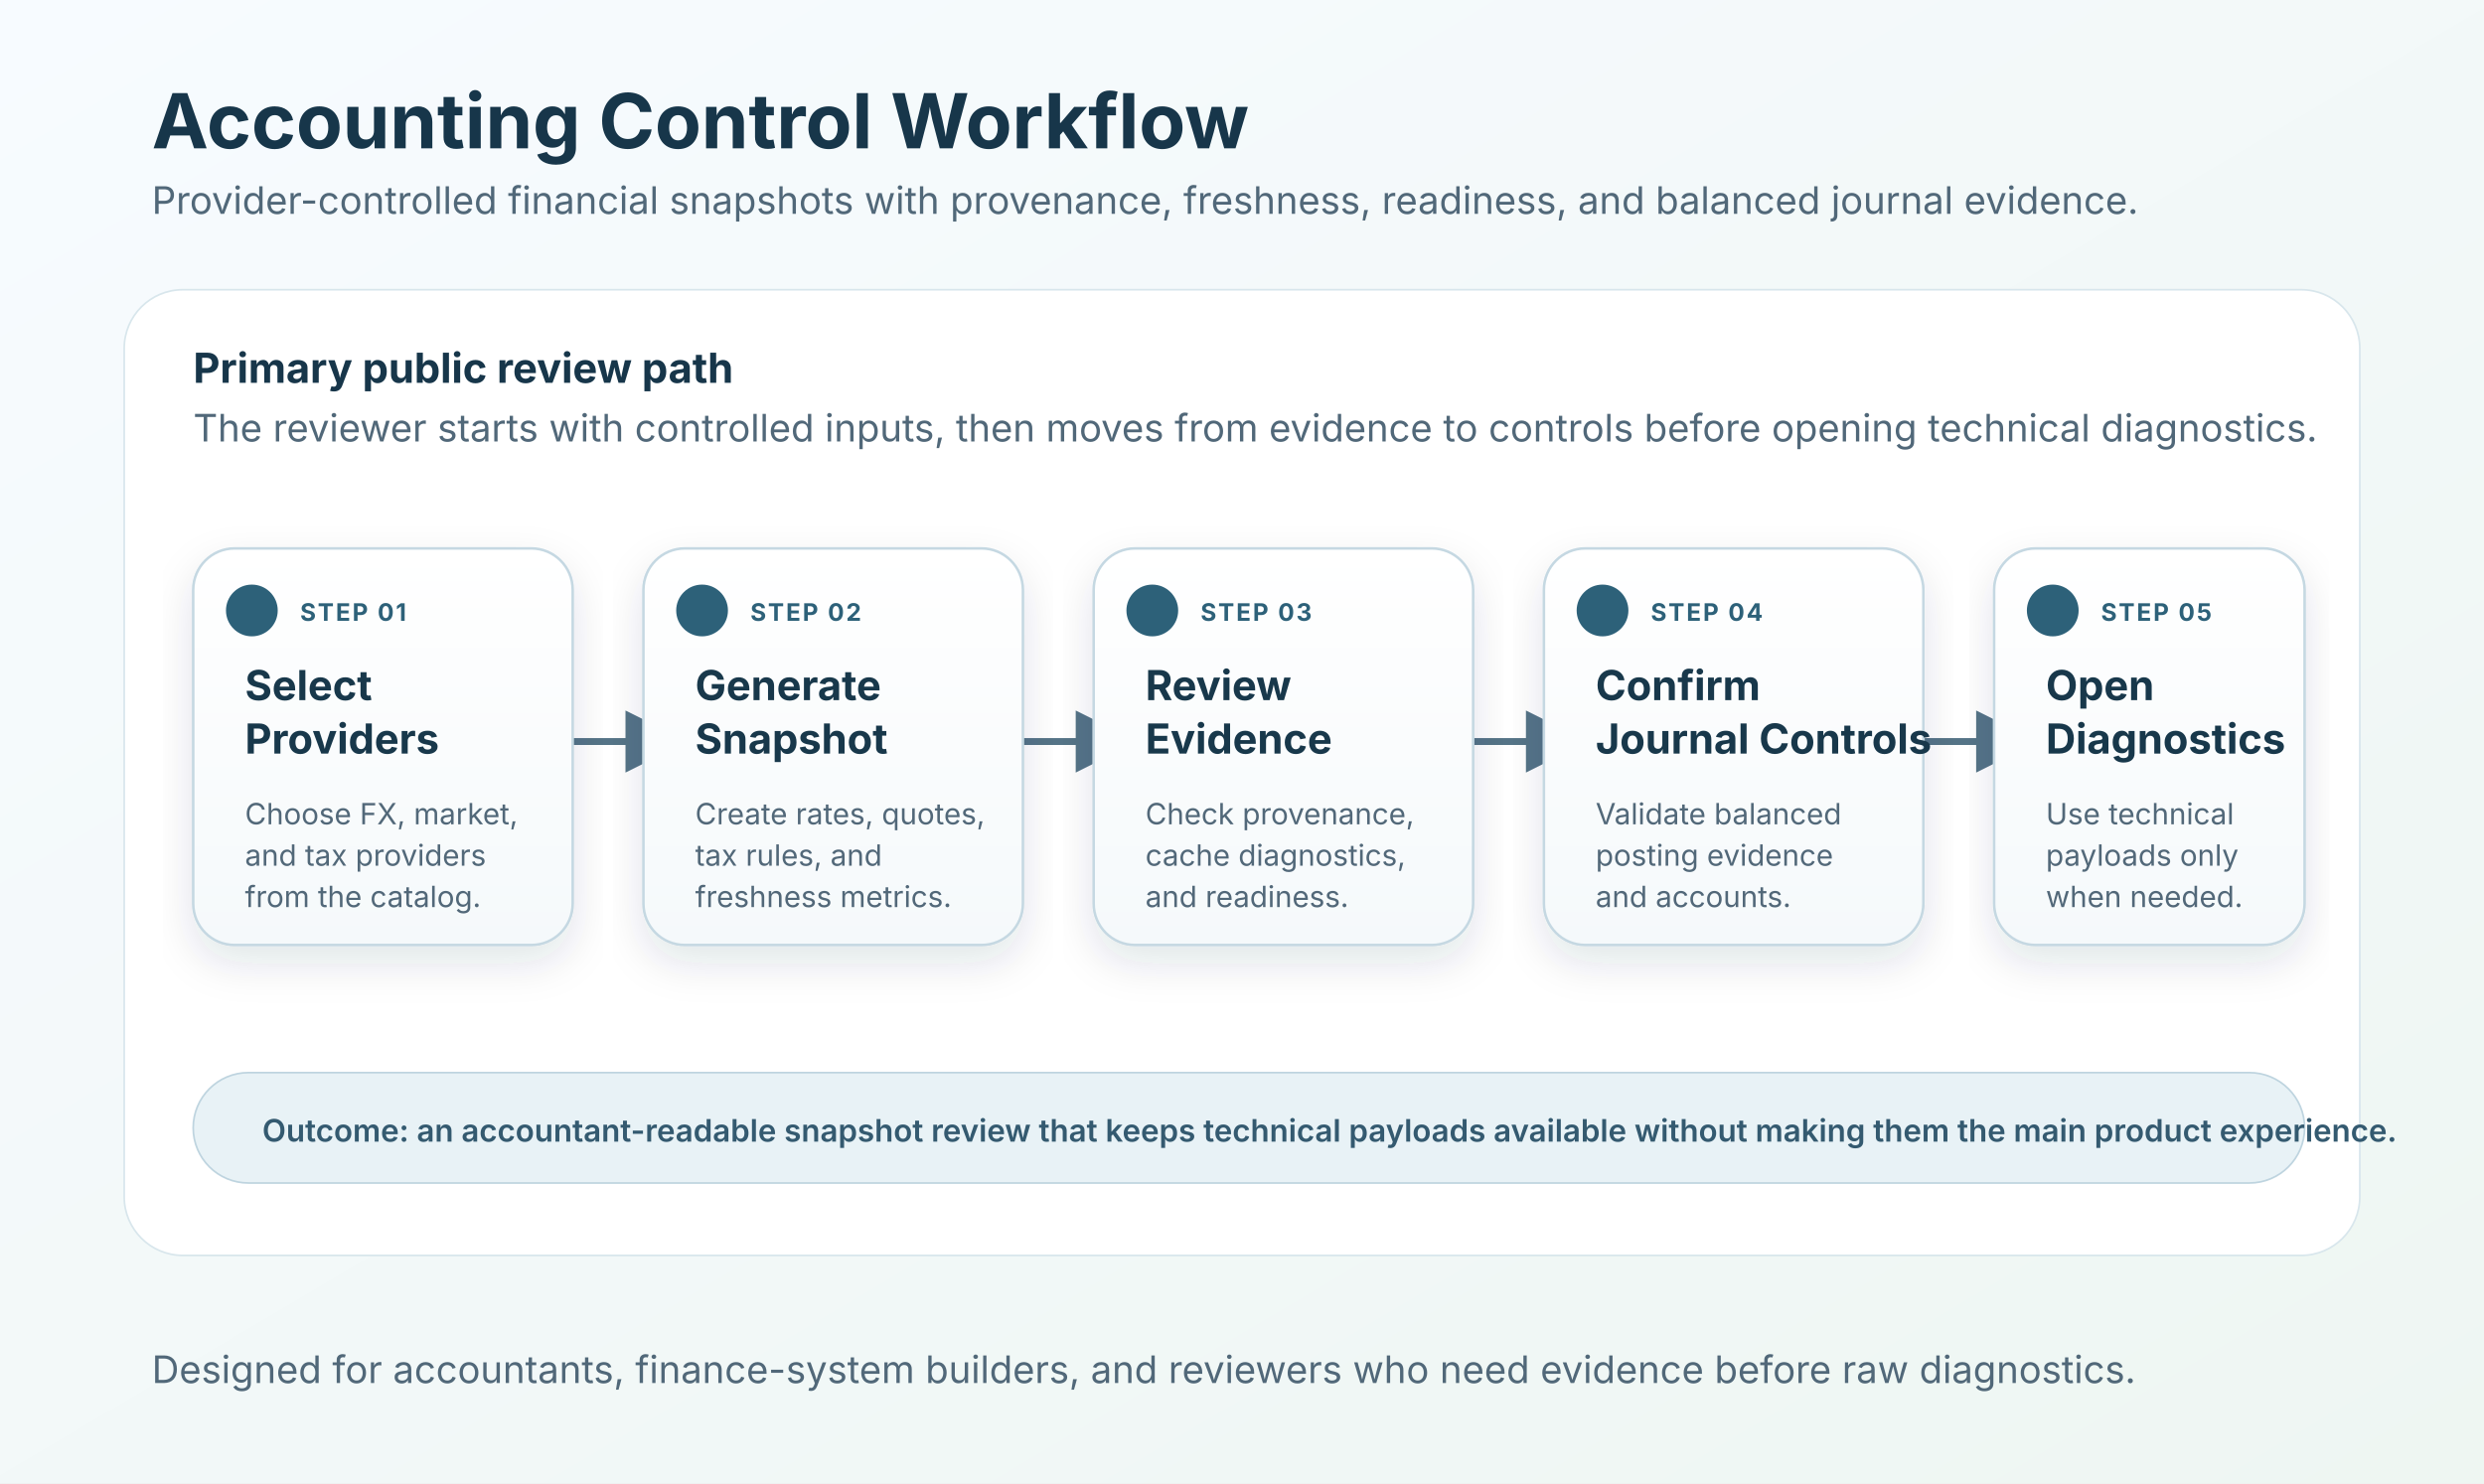
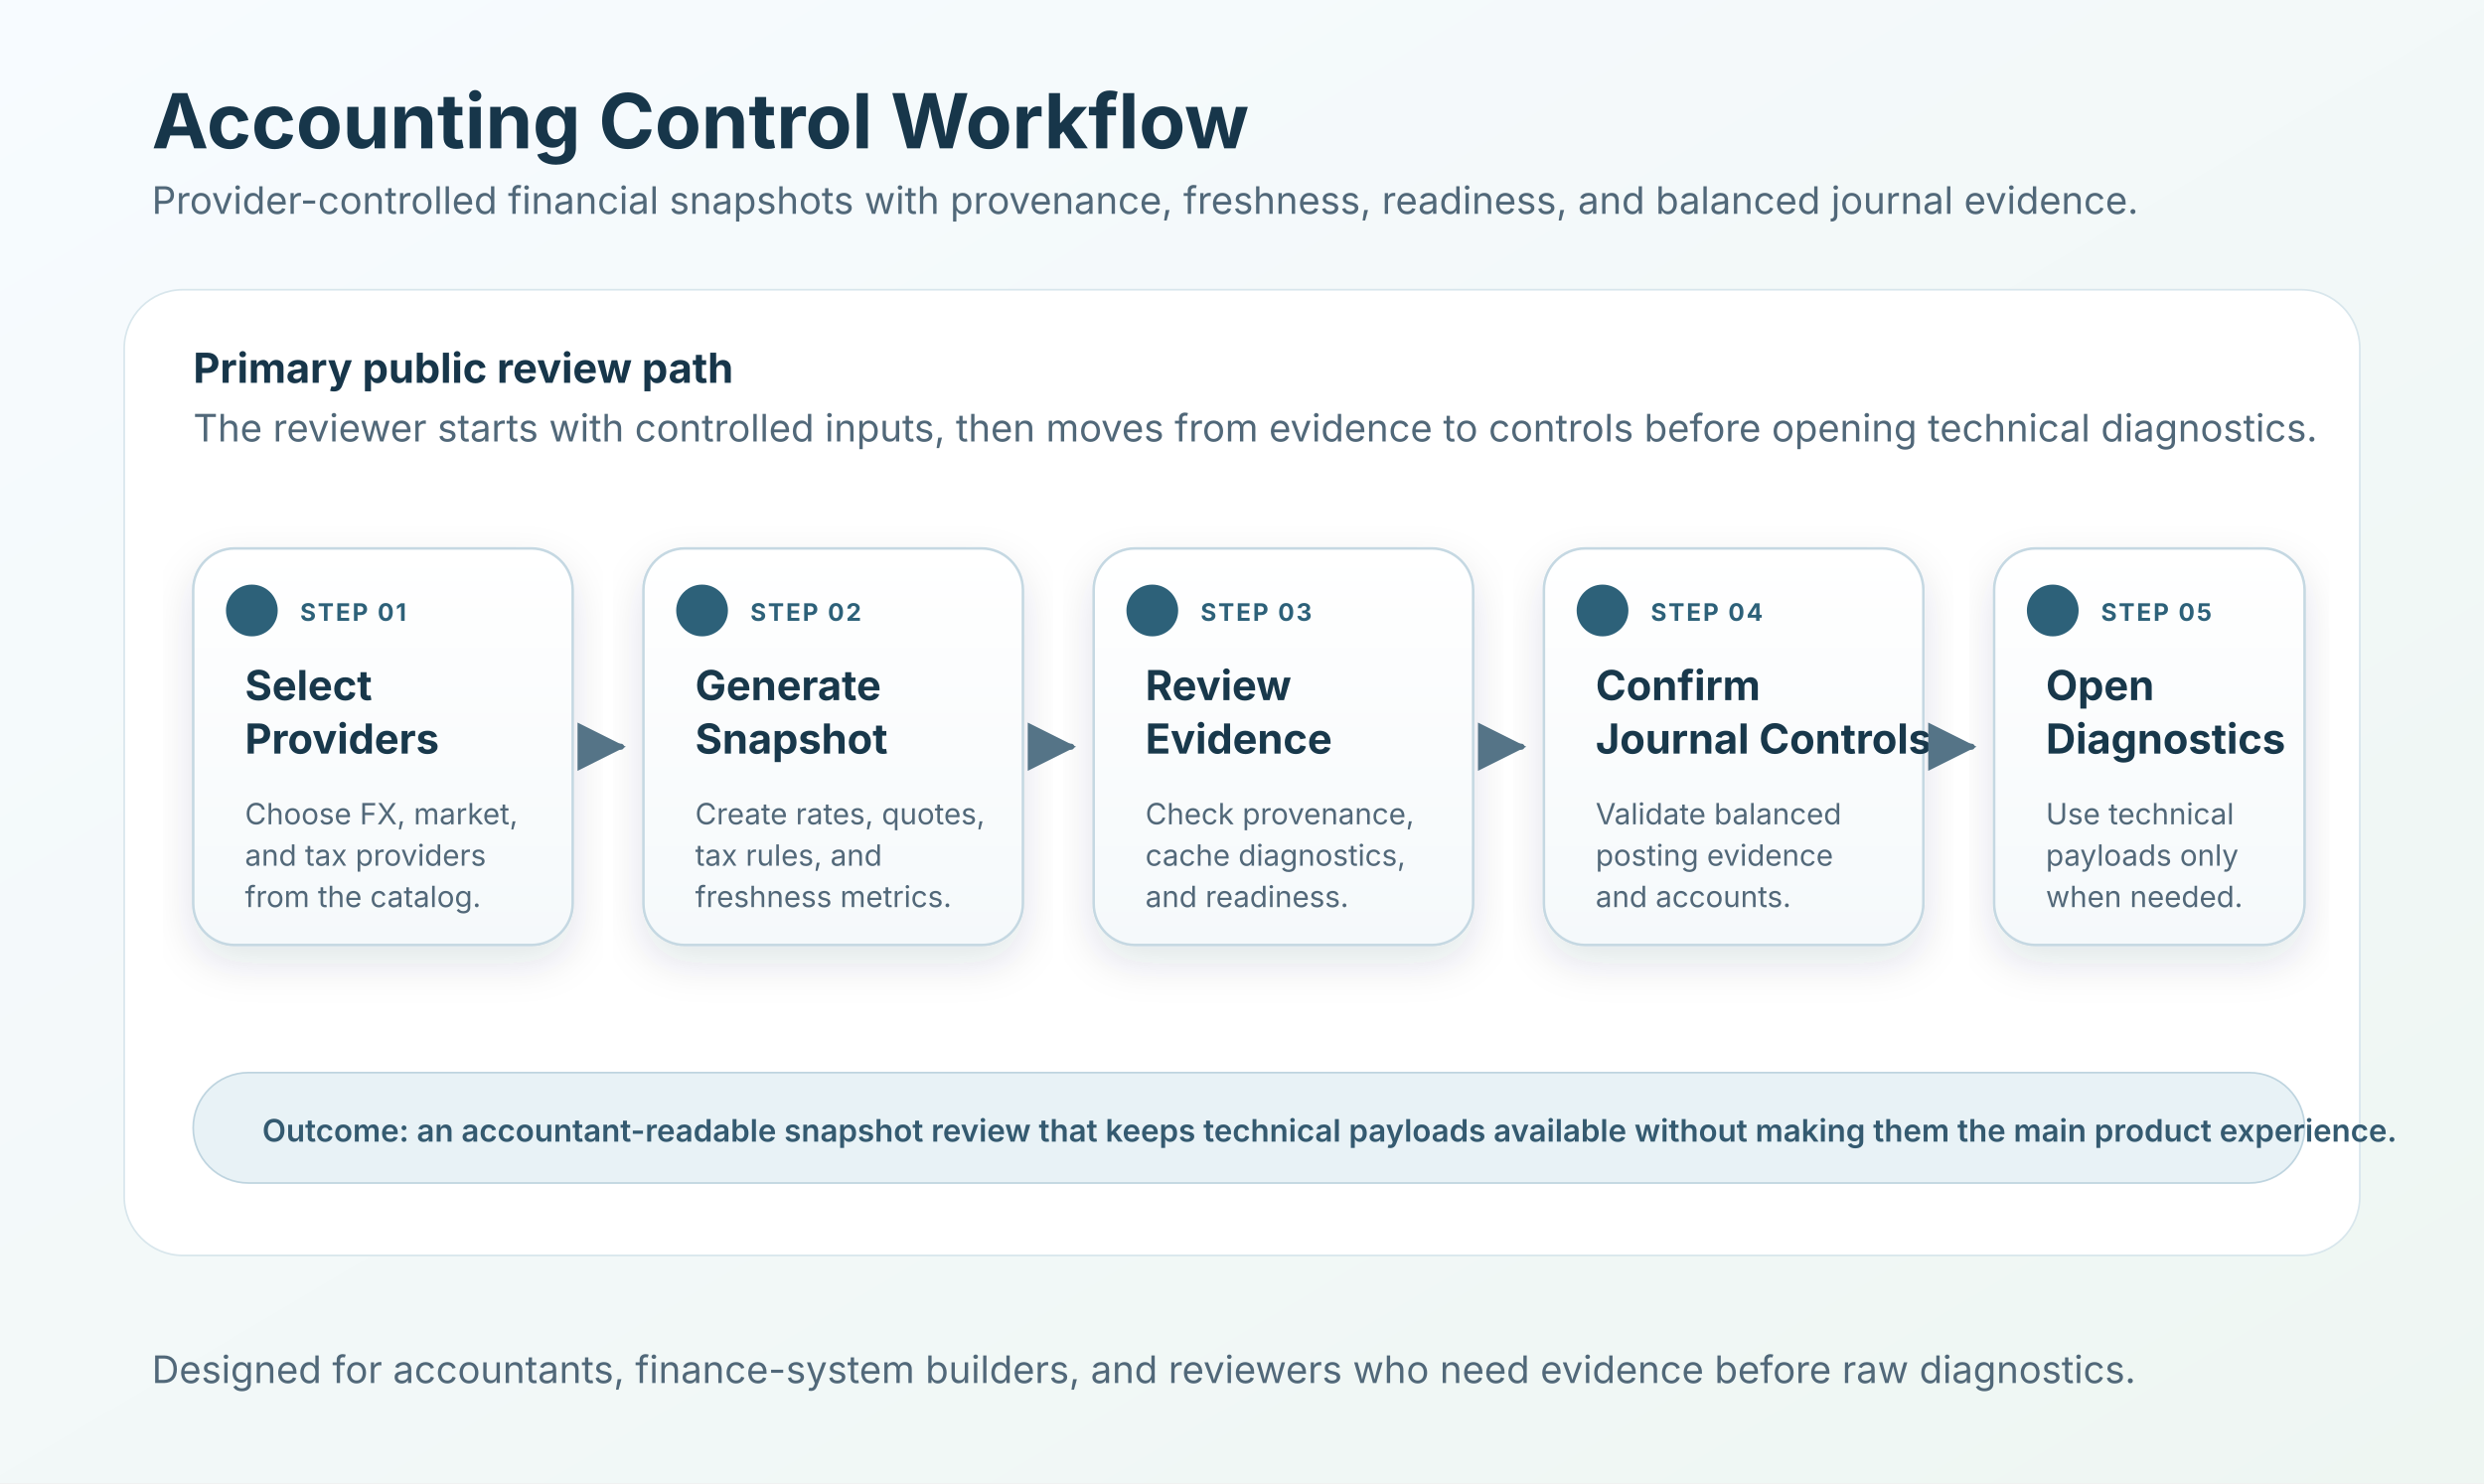
<svg xmlns="http://www.w3.org/2000/svg" width="1440" height="860" viewBox="0 0 1440 860" role="img" aria-labelledby="title desc">
  <defs>
    <linearGradient id="background" x1="0" y1="0" x2="1" y2="1">
      <stop offset="0" stop-color="#f7fbff" />
      <stop offset="1" stop-color="#eef6f2" />
    </linearGradient>
    <linearGradient id="panel" x1="0" y1="0" x2="0" y2="1">
      <stop offset="0" stop-color="#ffffff" />
      <stop offset="1" stop-color="#f5f9fb" />
    </linearGradient>
    <filter id="softShadow" x="-8%" y="-10%" width="116%" height="125%">
      <feDropShadow dx="0" dy="10" stdDeviation="12" flood-color="#193747" flood-opacity="0.12" />
    </filter>
-     <marker id="arrow" viewBox="0 0 10 10" refX="9" refY="5" markerWidth="9" markerHeight="9" orient="auto">
+     <marker id="arrow" viewBox="0 0 10 10" refX="9" refY="5" markerWidth="8" markerHeight="8" orient="auto">
      <path d="M 0 0 L 10 5 L 0 10 z" fill="#557487" />
    </marker>
    <style>
      .title { font: 700 44px system-ui, -apple-system, Segoe UI, sans-serif; fill: #17364a; }
      .subtitle { font: 400 22px system-ui, -apple-system, Segoe UI, sans-serif; fill: #516879; }
      .panel-title { font: 700 24px system-ui, -apple-system, Segoe UI, sans-serif; fill: #17364a; }
      .step-number { font: 700 14px system-ui, -apple-system, Segoe UI, sans-serif; fill: #2d6179; letter-spacing: .08em; }
      .step-title { font: 700 24px system-ui, -apple-system, Segoe UI, sans-serif; fill: #18384b; }
      .step-copy { font: 400 17px system-ui, -apple-system, Segoe UI, sans-serif; fill: #526879; }
      .footer { font: 600 18px system-ui, -apple-system, Segoe UI, sans-serif; fill: #345a70; }
      .card { fill: url(#panel); stroke: #c5d8e2; stroke-width: 1.5; filter: url(#softShadow); }
-       .rail { stroke: #557487; stroke-width: 4; fill: none; marker-end: url(#arrow); }
+       .connector { stroke: #557487; stroke-width: 3.5; fill: none; marker-end: url(#arrow); stroke-linecap: round; }
      .dot { fill: #2d6179; }
    </style>
  </defs>
  <rect width="1440" height="860" fill="url(#background)" />
  <text class="title" x="88" y="86">Accounting Control Workflow</text>
  <text class="subtitle" x="88" y="124">Provider-controlled financial snapshots with provenance, freshness, readiness, and balanced journal evidence.</text>
  <rect x="72" y="168" width="1296" height="560" rx="34" fill="#ffffff" stroke="#d8e6ec" />
  <text class="panel-title" x="112" y="222">Primary public review path</text>
  <text class="subtitle" x="112" y="256">The reviewer starts with controlled inputs, then moves from evidence to controls before opening technical diagnostics.</text>
-   <path class="rail" d="M 182 430 H 395" />
-   <path class="rail" d="M 443 430 H 656" />
-   <path class="rail" d="M 704 430 H 917" />
-   <path class="rail" d="M 965 430 H 1178" />
  <g transform="translate(112 318)">
    <rect class="card" x="0" y="0" width="220" height="230" rx="24" />
    <circle class="dot" cx="34" cy="36" r="15" />
    <text class="step-number" x="62" y="42">STEP 01</text>
    <text class="step-title" x="30" y="88">Select</text>
    <text class="step-title" x="30" y="119">Providers</text>
    <text class="step-copy" x="30" y="160">Choose FX, market,</text>
    <text class="step-copy" x="30" y="184">and tax providers</text>
    <text class="step-copy" x="30" y="208">from the catalog.</text>
  </g>
+   <path class="connector" d="M 344 433 H 360" />
  <g transform="translate(373 318)">
    <rect class="card" x="0" y="0" width="220" height="230" rx="24" />
    <circle class="dot" cx="34" cy="36" r="15" />
    <text class="step-number" x="62" y="42">STEP 02</text>
    <text class="step-title" x="30" y="88">Generate</text>
    <text class="step-title" x="30" y="119">Snapshot</text>
    <text class="step-copy" x="30" y="160">Create rates, quotes,</text>
    <text class="step-copy" x="30" y="184">tax rules, and</text>
    <text class="step-copy" x="30" y="208">freshness metrics.</text>
  </g>
+   <path class="connector" d="M 605 433 H 621" />
  <g transform="translate(634 318)">
    <rect class="card" x="0" y="0" width="220" height="230" rx="24" />
    <circle class="dot" cx="34" cy="36" r="15" />
    <text class="step-number" x="62" y="42">STEP 03</text>
    <text class="step-title" x="30" y="88">Review</text>
    <text class="step-title" x="30" y="119">Evidence</text>
    <text class="step-copy" x="30" y="160">Check provenance,</text>
    <text class="step-copy" x="30" y="184">cache diagnostics,</text>
    <text class="step-copy" x="30" y="208">and readiness.</text>
  </g>
+   <path class="connector" d="M 866 433 H 882" />
  <g transform="translate(895 318)">
    <rect class="card" x="0" y="0" width="220" height="230" rx="24" />
    <circle class="dot" cx="34" cy="36" r="15" />
    <text class="step-number" x="62" y="42">STEP 04</text>
    <text class="step-title" x="30" y="88">Confirm</text>
    <text class="step-title" x="30" y="119">Journal Controls</text>
    <text class="step-copy" x="30" y="160">Validate balanced</text>
    <text class="step-copy" x="30" y="184">posting evidence</text>
    <text class="step-copy" x="30" y="208">and accounts.</text>
  </g>
+   <path class="connector" d="M 1127 433 H 1143" />
  <g transform="translate(1156 318)">
    <rect class="card" x="0" y="0" width="180" height="230" rx="24" />
    <circle class="dot" cx="34" cy="36" r="15" />
    <text class="step-number" x="62" y="42">STEP 05</text>
    <text class="step-title" x="30" y="88">Open</text>
    <text class="step-title" x="30" y="119">Diagnostics</text>
    <text class="step-copy" x="30" y="160">Use technical</text>
    <text class="step-copy" x="30" y="184">payloads only</text>
    <text class="step-copy" x="30" y="208">when needed.</text>
  </g>
  <rect x="112" y="622" width="1224" height="64" rx="32" fill="#e8f2f6" stroke="#bed4df" />
  <text class="footer" x="152" y="662">Outcome: an accountant-readable snapshot review that keeps technical payloads available without making them the main product experience.</text>
  <text class="subtitle" x="88" y="802">Designed for accountants, finance-system builders, and reviewers who need evidence before raw diagnostics.</text>
</svg>
